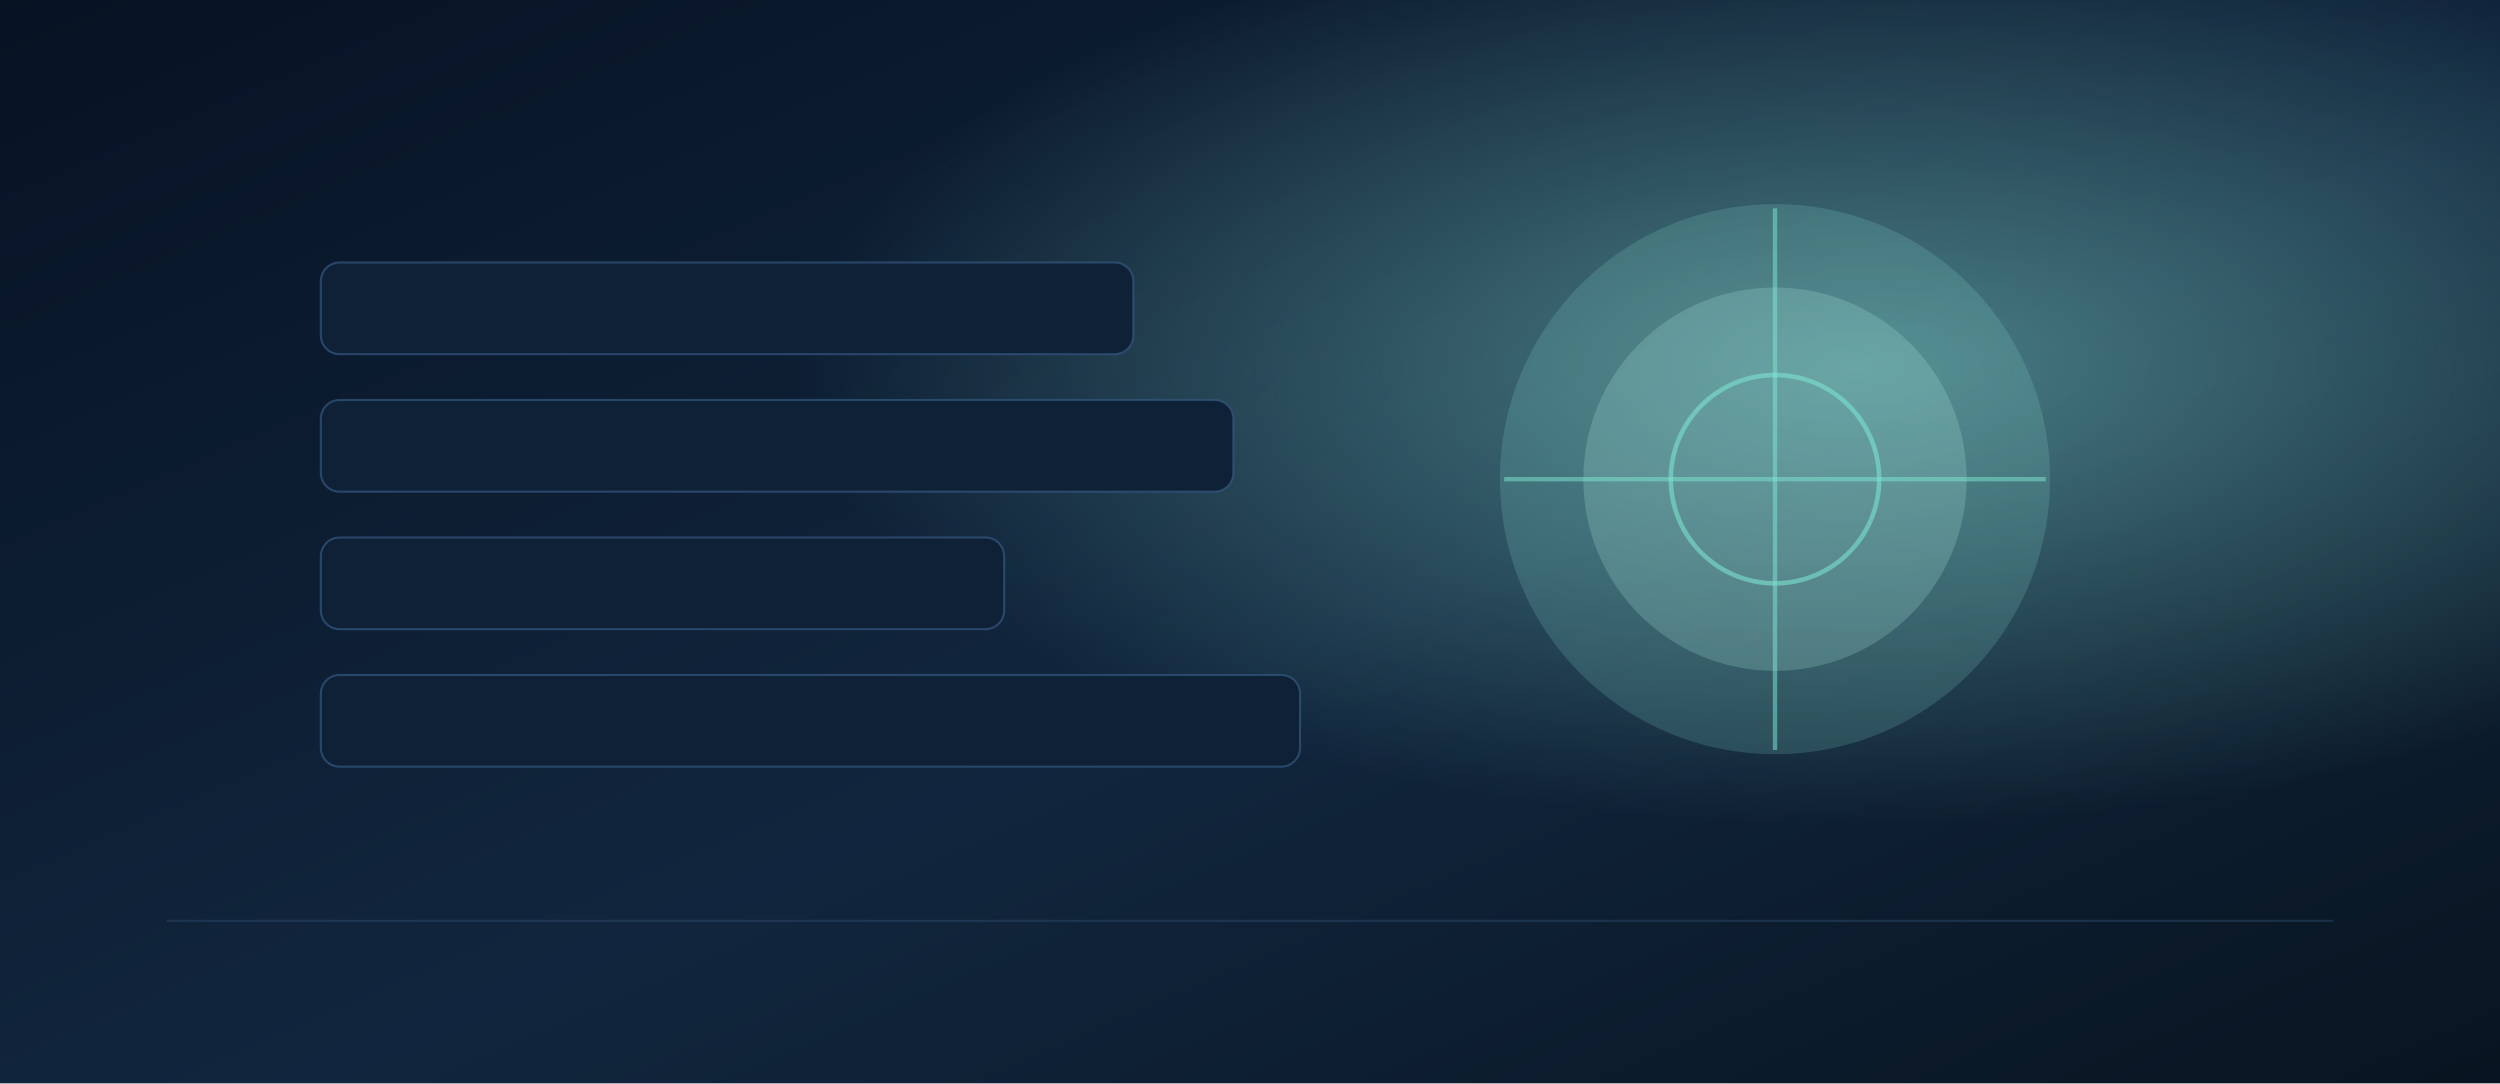
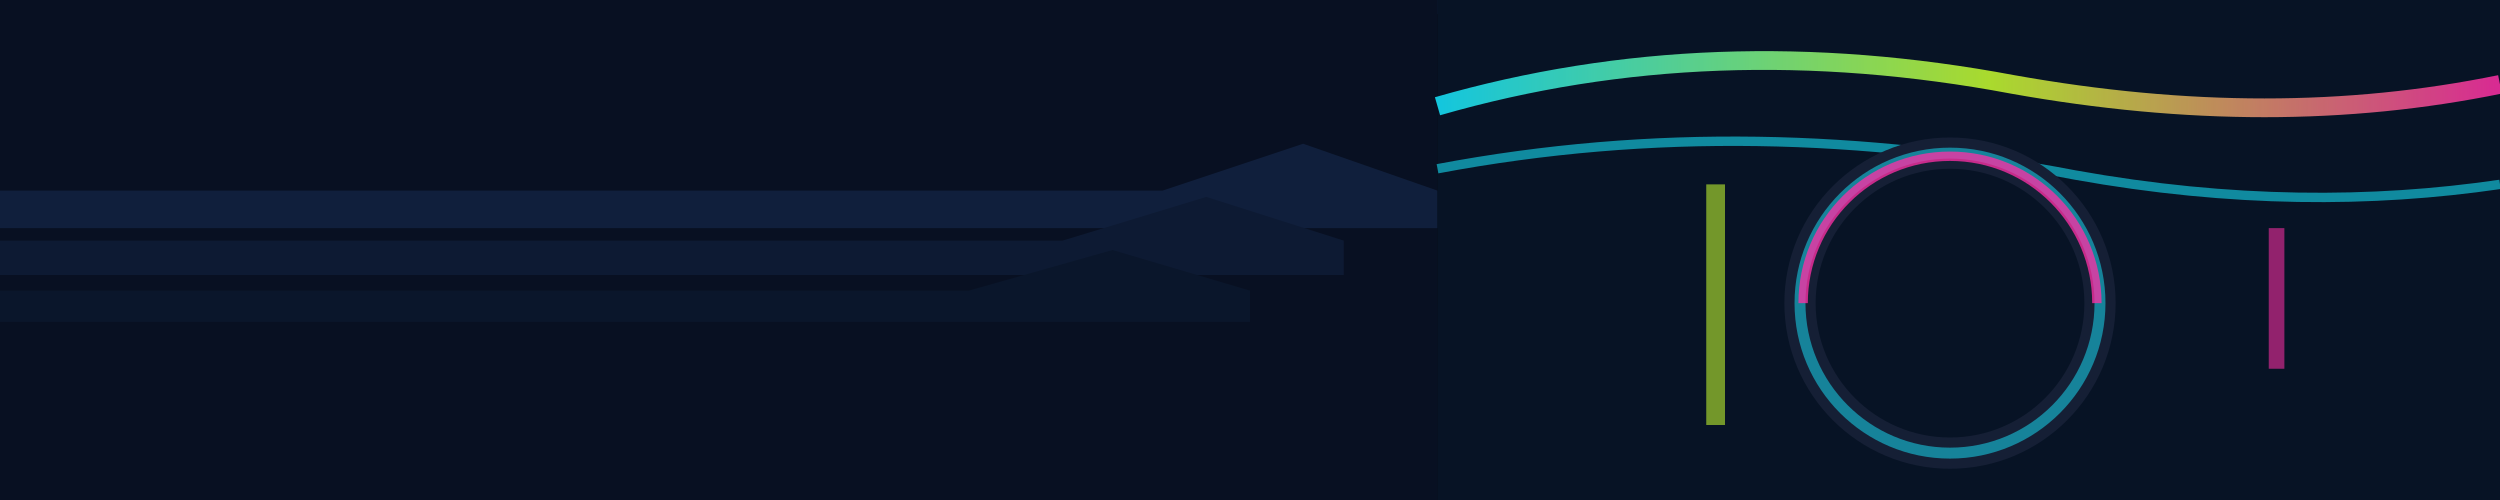
- <svg xmlns="http://www.w3.org/2000/svg" viewBox="0 0 1200 520">
+ <svg xmlns="http://www.w3.org/2000/svg" viewBox="0 0 1600 320" role="img" aria-label="Abstract archive strip">
  <defs>
    <linearGradient id="bg" x1="0" y1="0" x2="1" y2="1">
-       <stop offset="0%" stop-color="#071223" />
-       <stop offset="56%" stop-color="#11263e" />
-       <stop offset="100%" stop-color="#081420" />
+       <stop offset="0%" stop-color="#03050b" />
+       <stop offset="100%" stop-color="#070b16" />
    </linearGradient>
-     <radialGradient id="orb" cx="74%" cy="34%" r="42%">
-       <stop offset="0%" stop-color="#8ee9da" stop-opacity="0.46" />
-       <stop offset="100%" stop-color="#8ee9da" stop-opacity="0" />
-     </radialGradient>
+     <linearGradient id="scan" x1="0" y1="0" x2="1" y2="0">
+       <stop offset="0%" stop-color="#17e7ff" />
+       <stop offset="52%" stop-color="#c8ff2f" />
+       <stop offset="100%" stop-color="#ff2fa6" />
+     </linearGradient>
  </defs>
-   <rect width="1200" height="520" fill="url(#bg)" />
-   <rect width="1200" height="520" fill="url(#orb)" />
-   <circle cx="852" cy="230" r="132" fill="#8fe8da" fill-opacity="0.17" />
-   <circle cx="852" cy="230" r="92" fill="#bdf6ec" fill-opacity="0.2" />
-   <circle cx="852" cy="230" r="50" fill="none" stroke="#7ce5d0" stroke-width="2.2" opacity="0.58" />
-   <path d="M722 230 H982" stroke="#7ce5d0" stroke-width="2.1" opacity="0.52" />
-   <path d="M852 100 V360" stroke="#7ce5d0" stroke-width="2.1" opacity="0.52" />
-   <g>
-     <rect x="154" y="126" width="390" height="44" rx="9" fill="#0e2137" stroke="#34577f" stroke-opacity="0.72" />
-     <rect x="154" y="192" width="438" height="44" rx="9" fill="#0e2137" stroke="#34577f" stroke-opacity="0.72" />
-     <rect x="154" y="258" width="328" height="44" rx="9" fill="#0e2137" stroke="#34577f" stroke-opacity="0.72" />
-     <rect x="154" y="324" width="470" height="44" rx="9" fill="#0e2137" stroke="#34577f" stroke-opacity="0.72" />
-   </g>
-   <path d="M80 442 L1120 442" stroke="#345173" stroke-opacity="0.42" />
+   <rect width="1600" height="320" rx="26" fill="url(#bg)" />
+   <rect x="0" y="0" width="1600" height="9" fill="#0b1730" />
+   <rect x="0" y="0" width="920" height="320" fill="#081022" />
+   <path d="M0 122 H744 L834 92 L920 122 V146 H0 Z" fill="#101f3c" />
+   <path d="M0 154 H680 L772 126 L860 154 V176 H0 Z" fill="#0d1a33" />
+   <path d="M0 186 H620 L712 160 L800 186 V206 H0 Z" fill="#0a162b" />
+   <path d="M920 0 H1600 V320 H920 Z" fill="#071325" />
+   <path d="M920 68 C1038 34 1160 30 1288 54 C1400 74 1502 74 1600 54" fill="none" stroke="url(#scan)" stroke-width="12" opacity="0.84" />
+   <path d="M920 108 C1058 82 1192 86 1328 112 C1428 130 1518 130 1600 118" fill="none" stroke="#17e7ff" stroke-width="6" opacity="0.56" />
+   <circle cx="1248" cy="194" r="96" fill="none" stroke="#151f35" stroke-width="20" />
+   <circle cx="1248" cy="194" r="96" fill="none" stroke="#17e7ff" stroke-width="7" opacity="0.5" />
+   <path d="M1154 194 A94 94 0 0 1 1342 194" fill="none" stroke="#ff2fa6" stroke-width="6" opacity="0.76" />
+   <rect x="1092" y="118" width="12" height="154" fill="#c8ff2f" opacity="0.56" />
+   <rect x="1452" y="146" width="10" height="90" fill="#ff2fa6" opacity="0.56" />
</svg>
